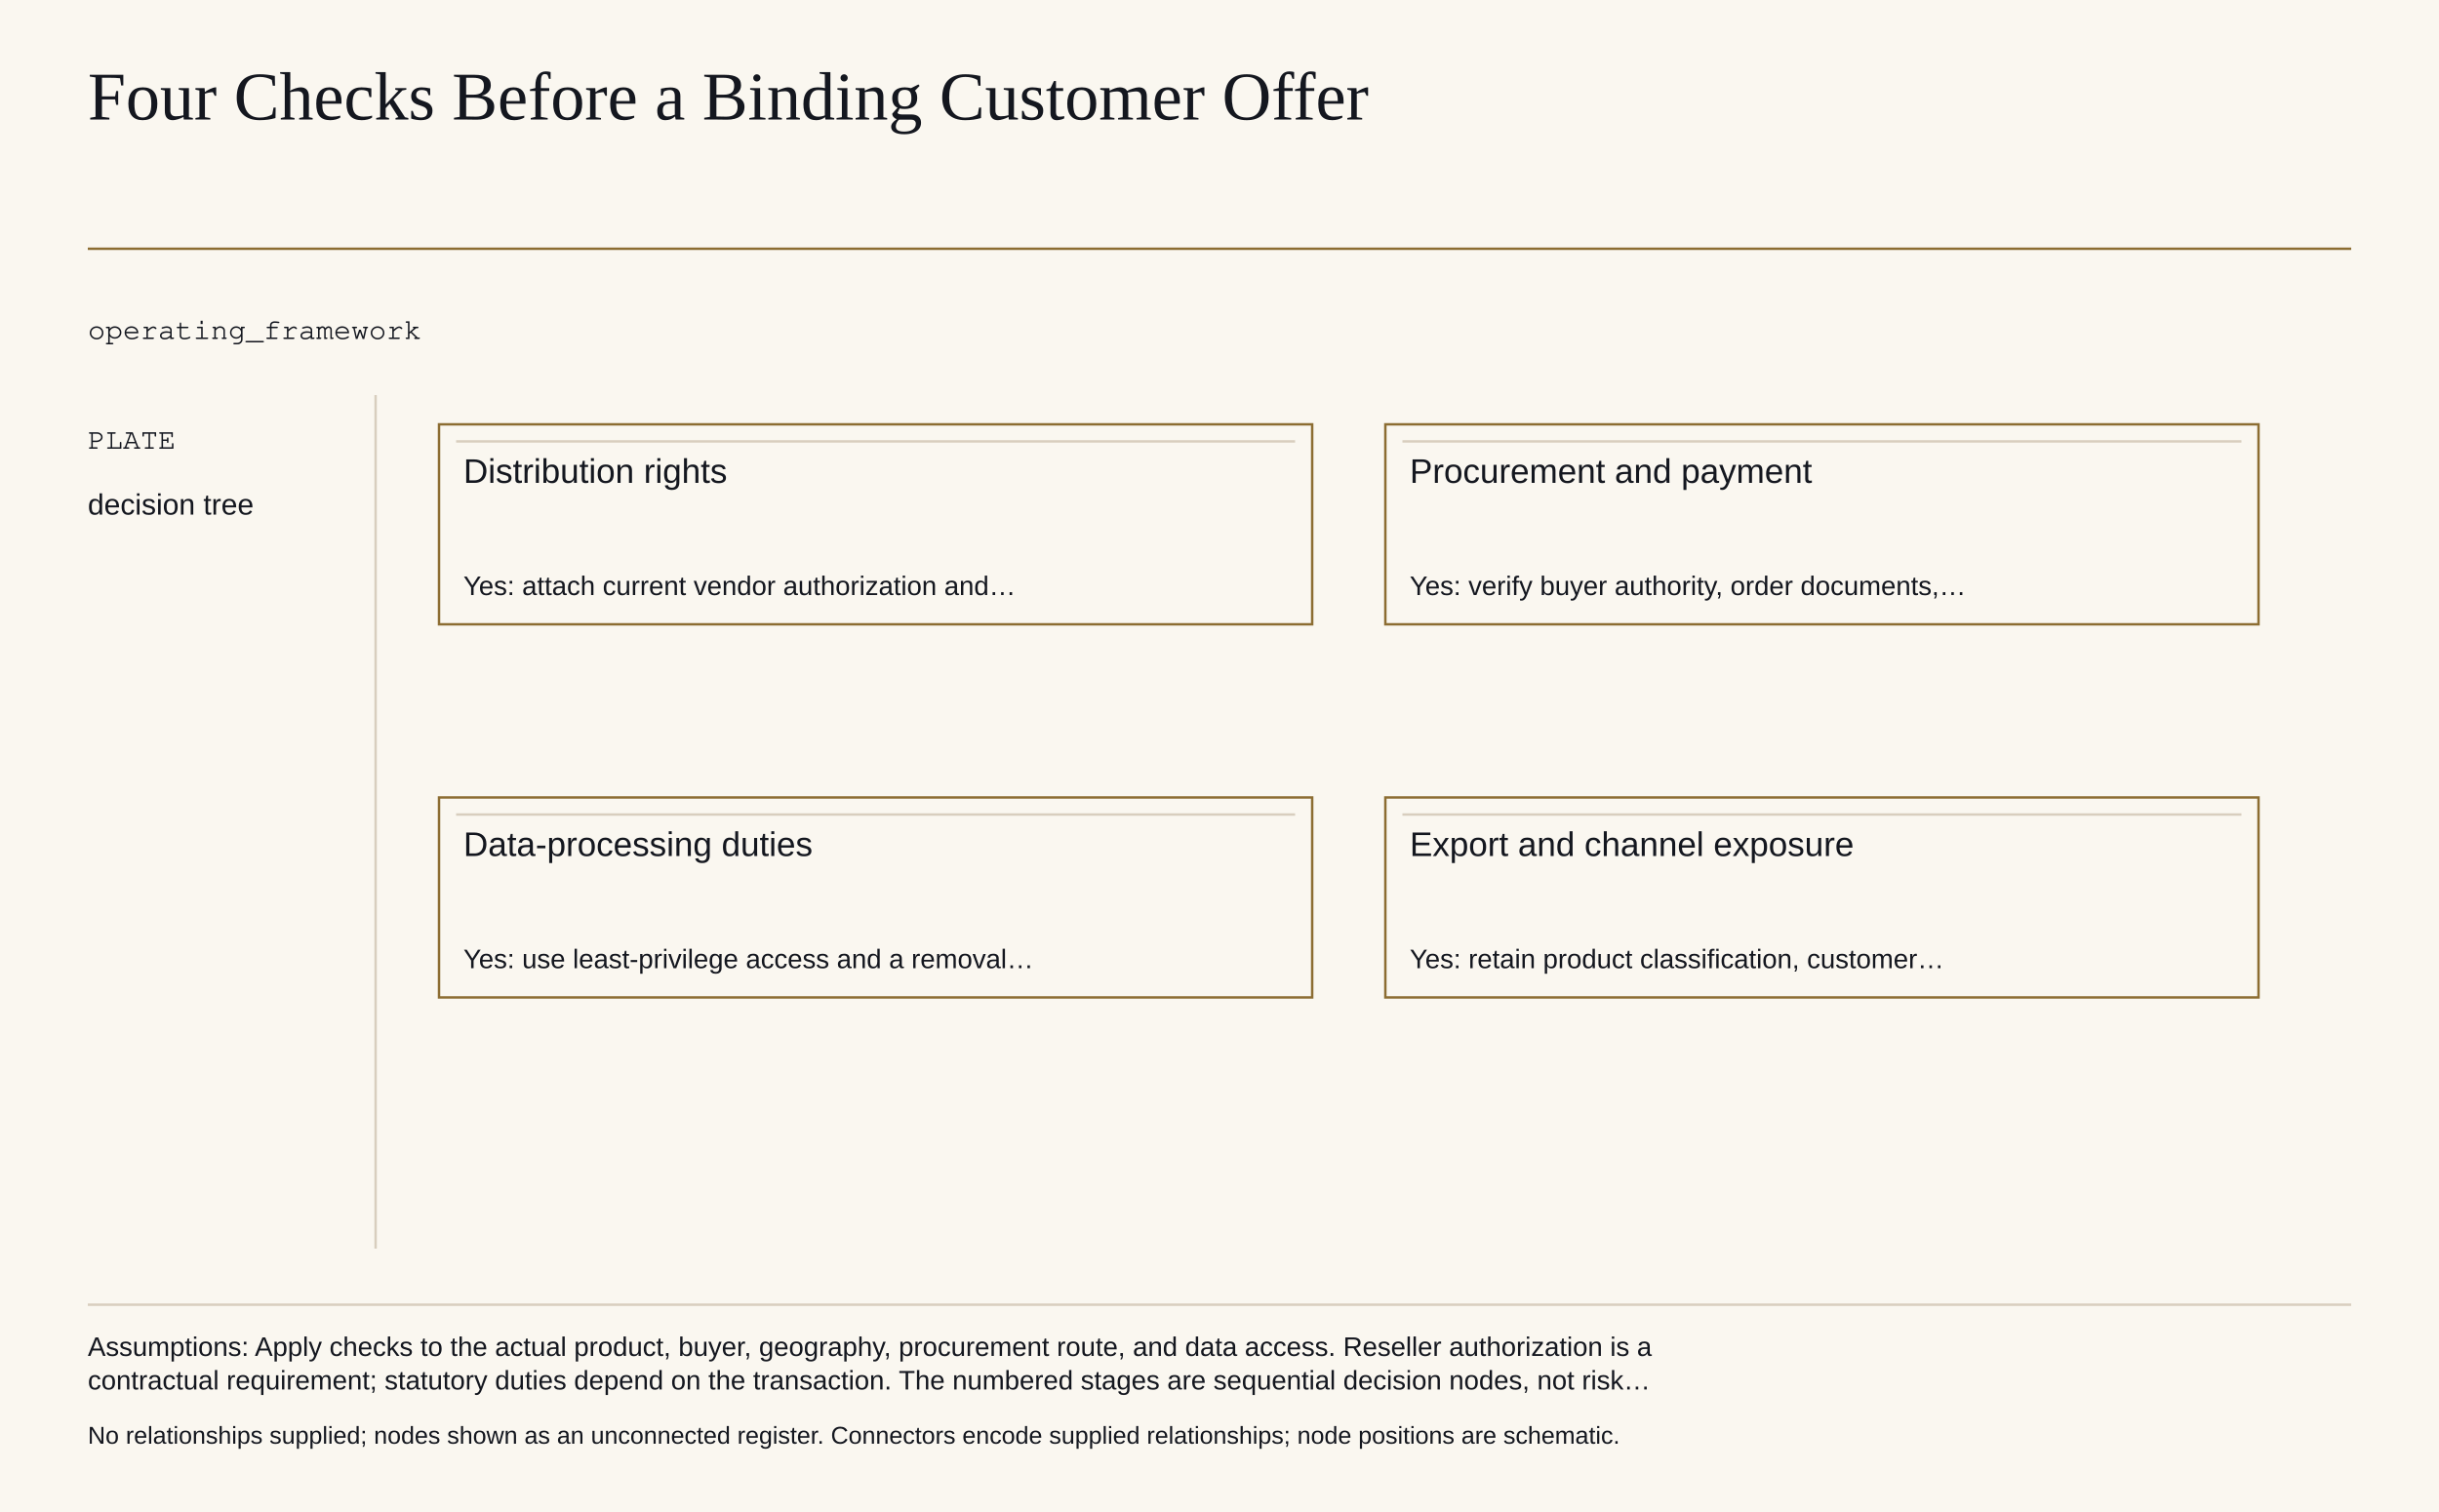
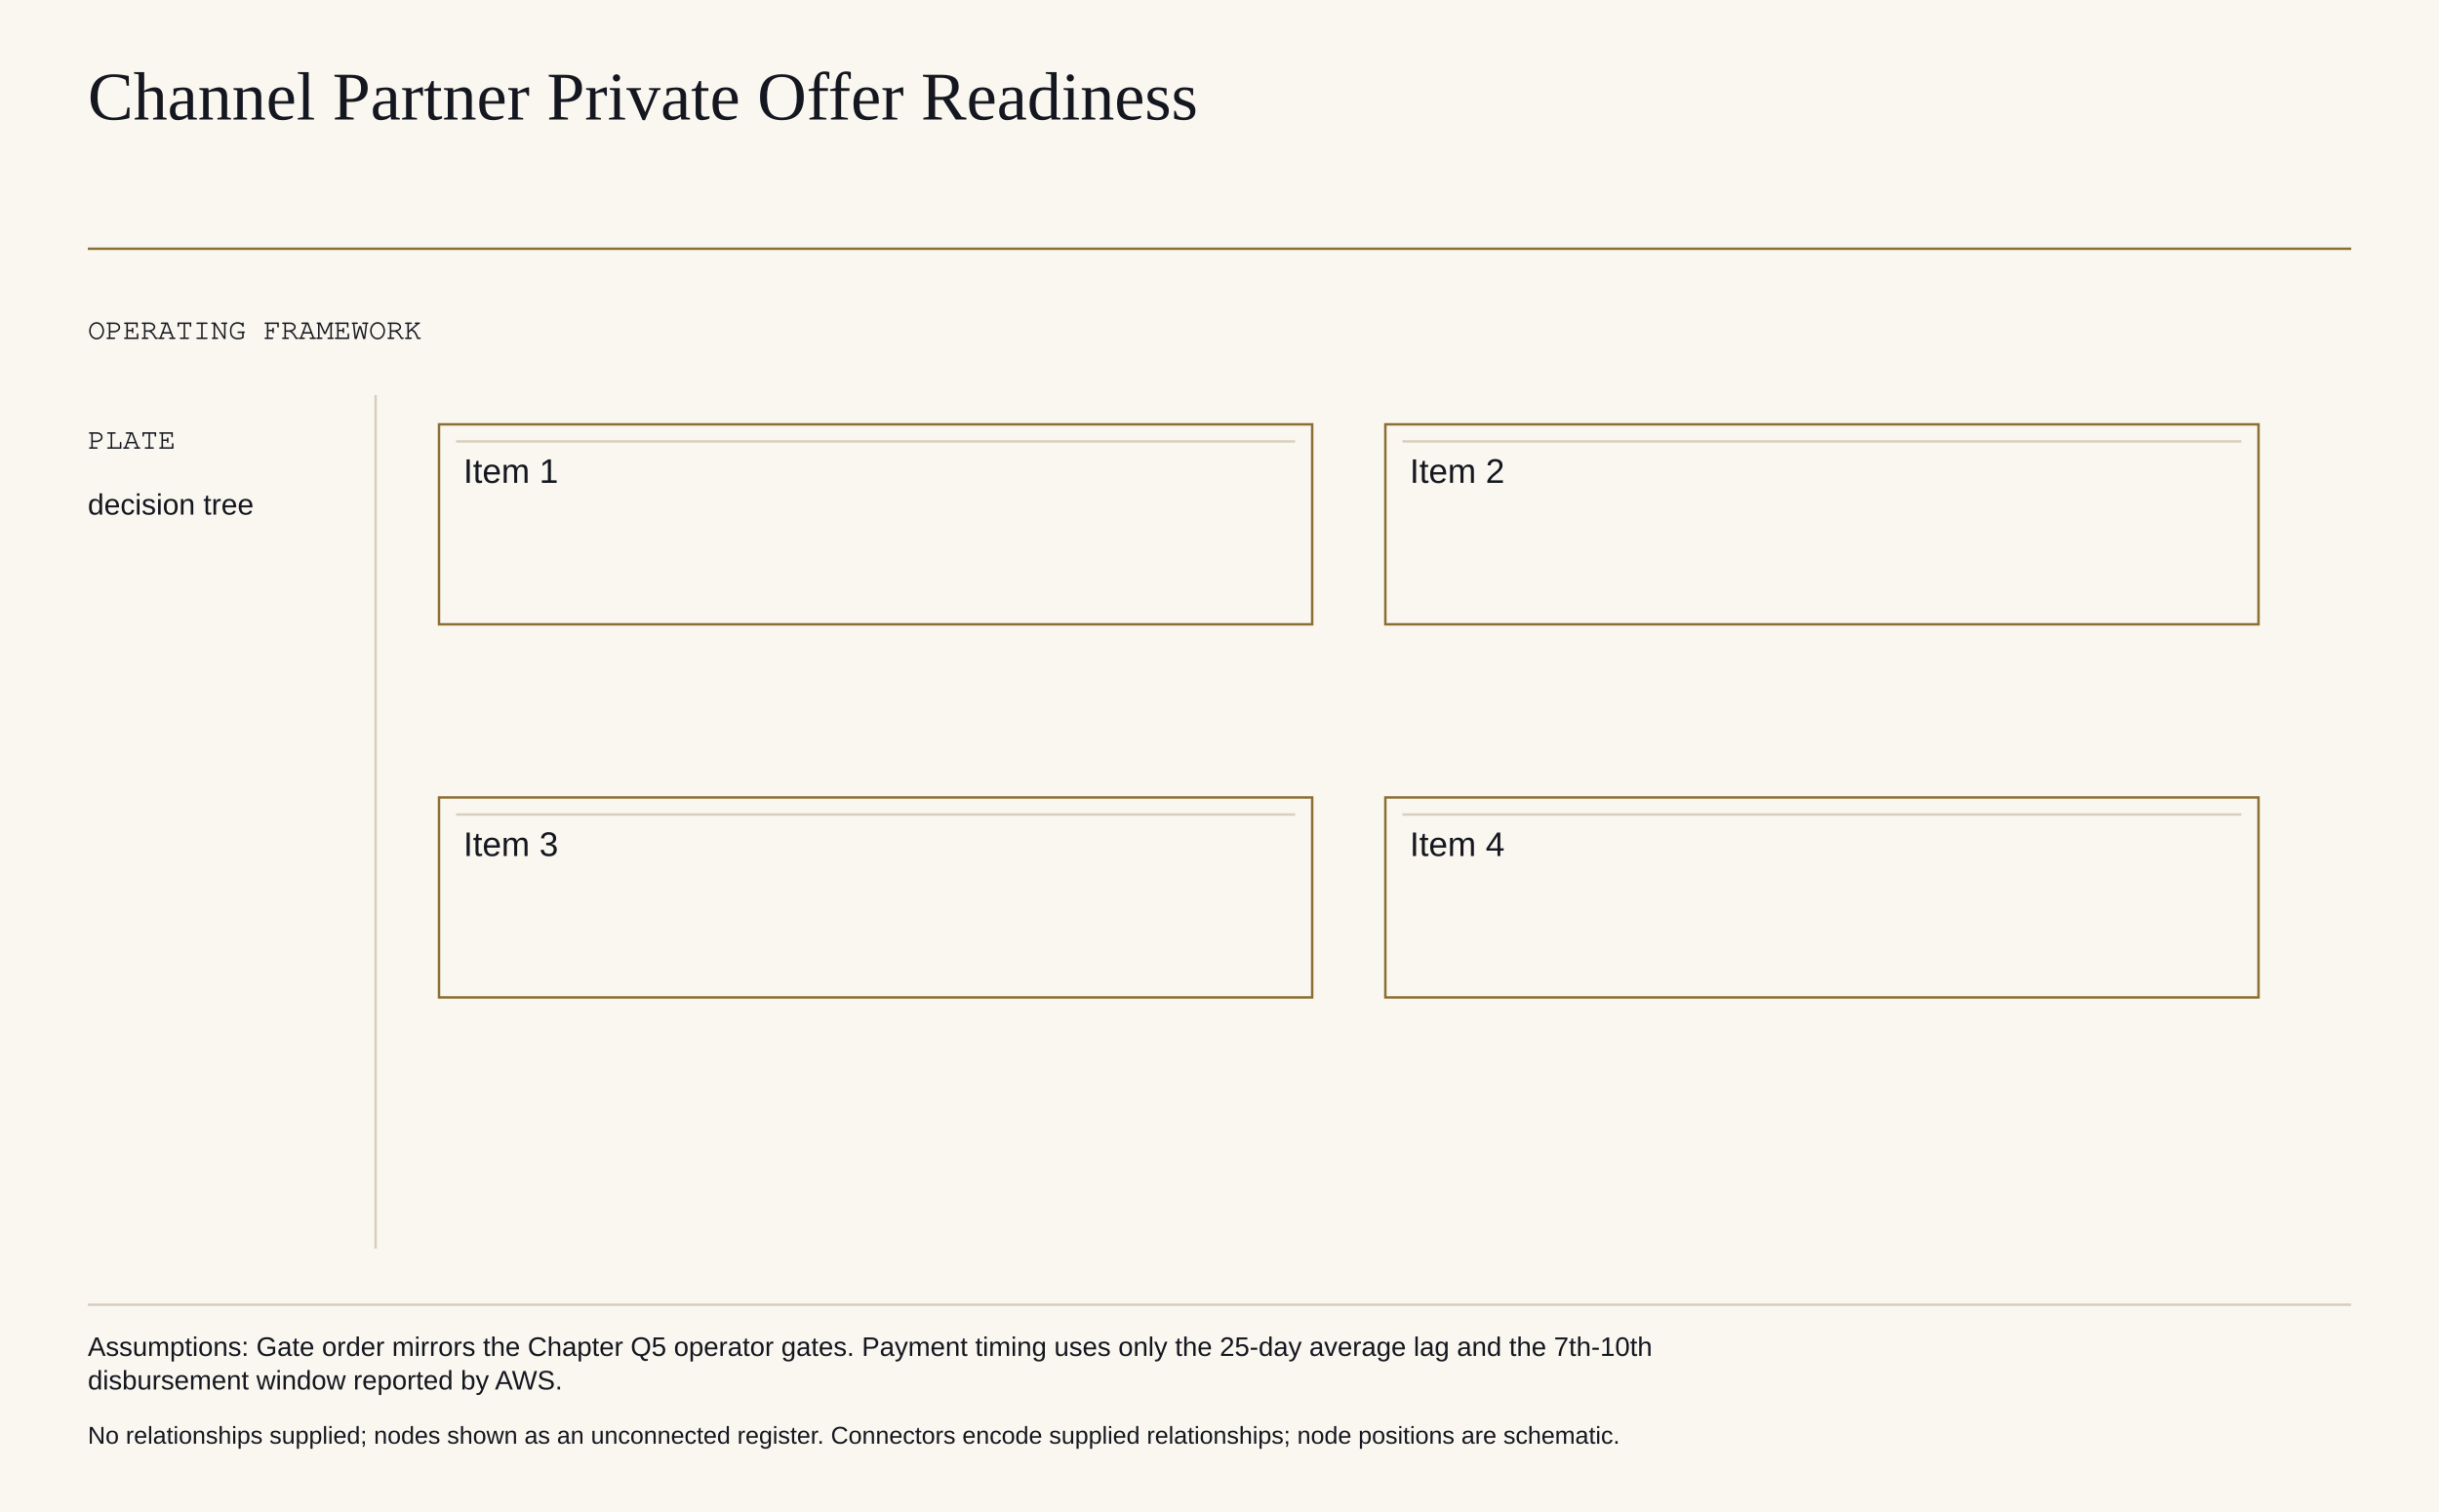
<svg xmlns="http://www.w3.org/2000/svg" viewBox="0 0 1000 620" role="img">
  <rect x="0" y="0" width="1000" height="620" fill="#FAF7F0" stroke="none" stroke-width="1" />
  <text x="36" y="49" font-family="Georgia, 'Times New Roman', serif" font-size="28" fill="#14171F" text-anchor="start" style="font-variant-numeric:tabular-nums">
-     <tspan x="36" dy="0">Four Checks Before a Binding Customer Offer</tspan>
+     <tspan x="36" dy="0">Channel Partner Private Offer Readiness</tspan>
  </text>
  <line x1="36" y1="102" x2="964" y2="102" stroke="#8C6D32" stroke-width="1" />
  <text x="36" y="139" font-family="Courier, monospace" font-size="12" fill="#14171F" text-anchor="start" style="font-variant-numeric:tabular-nums">
-     <tspan x="36" dy="0">operating_framework</tspan>
+     <tspan x="36" dy="0">OPERATING FRAMEWORK</tspan>
  </text>
  <line x1="154" y1="162" x2="154" y2="512" stroke="#D8CEBE" stroke-width="1" />
  <text x="36" y="184" font-family="Courier, monospace" font-size="12" fill="#14171F" text-anchor="start" style="font-variant-numeric:tabular-nums">
    <tspan x="36" dy="0">PLATE</tspan>
  </text>
  <text x="36" y="211" font-family="Arial, Helvetica, sans-serif" font-size="12" fill="#14171F" text-anchor="start" style="font-variant-numeric:tabular-nums">
    <tspan x="36" dy="0">decision tree</tspan>
  </text>
  <rect x="180.0" y="174.0" width="358.0" height="82" fill="#FAF7F0" stroke="#8C6D32" stroke-width="1" />
  <line x1="187.0" y1="181.0" x2="531.0" y2="181.0" stroke="#D8CEBE" stroke-width="1" />
  <text x="190.0" y="198.0" font-family="Arial, Helvetica, sans-serif" font-size="14" fill="#14171F" text-anchor="start" style="font-variant-numeric:tabular-nums">
-     <tspan x="190.0" dy="0">Distribution rights</tspan>
+     <tspan x="190.0" dy="0">Item 1</tspan>
  </text>
  <text x="190.0" y="244.0" font-family="Arial, Helvetica, sans-serif" font-size="11" fill="#14171F" text-anchor="start" style="font-variant-numeric:tabular-nums">
-     <tspan x="190.0" dy="0">Yes: attach current vendor authorization and…</tspan>
+     <tspan x="190.0" dy="0" />
  </text>
  <rect x="568.0" y="174.0" width="358.0" height="82" fill="#FAF7F0" stroke="#8C6D32" stroke-width="1" />
  <line x1="575.0" y1="181.0" x2="919.0" y2="181.0" stroke="#D8CEBE" stroke-width="1" />
  <text x="578.0" y="198.0" font-family="Arial, Helvetica, sans-serif" font-size="14" fill="#14171F" text-anchor="start" style="font-variant-numeric:tabular-nums">
-     <tspan x="578.0" dy="0">Procurement and payment</tspan>
+     <tspan x="578.0" dy="0">Item 2</tspan>
  </text>
  <text x="578.0" y="244.0" font-family="Arial, Helvetica, sans-serif" font-size="11" fill="#14171F" text-anchor="start" style="font-variant-numeric:tabular-nums">
-     <tspan x="578.0" dy="0">Yes: verify buyer authority, order documents,…</tspan>
+     <tspan x="578.0" dy="0" />
  </text>
  <rect x="180.0" y="327.0" width="358.0" height="82" fill="#FAF7F0" stroke="#8C6D32" stroke-width="1" />
  <line x1="187.0" y1="334.0" x2="531.0" y2="334.0" stroke="#D8CEBE" stroke-width="1" />
  <text x="190.0" y="351.0" font-family="Arial, Helvetica, sans-serif" font-size="14" fill="#14171F" text-anchor="start" style="font-variant-numeric:tabular-nums">
-     <tspan x="190.0" dy="0">Data-processing duties</tspan>
+     <tspan x="190.0" dy="0">Item 3</tspan>
  </text>
  <text x="190.0" y="397.0" font-family="Arial, Helvetica, sans-serif" font-size="11" fill="#14171F" text-anchor="start" style="font-variant-numeric:tabular-nums">
-     <tspan x="190.0" dy="0">Yes: use least-privilege access and a removal…</tspan>
+     <tspan x="190.0" dy="0" />
  </text>
  <rect x="568.0" y="327.0" width="358.0" height="82" fill="#FAF7F0" stroke="#8C6D32" stroke-width="1" />
  <line x1="575.0" y1="334.0" x2="919.0" y2="334.0" stroke="#D8CEBE" stroke-width="1" />
  <text x="578.0" y="351.0" font-family="Arial, Helvetica, sans-serif" font-size="14" fill="#14171F" text-anchor="start" style="font-variant-numeric:tabular-nums">
-     <tspan x="578.0" dy="0">Export and channel exposure</tspan>
+     <tspan x="578.0" dy="0">Item 4</tspan>
  </text>
  <text x="578.0" y="397.0" font-family="Arial, Helvetica, sans-serif" font-size="11" fill="#14171F" text-anchor="start" style="font-variant-numeric:tabular-nums">
-     <tspan x="578.0" dy="0">Yes: retain product classification, customer…</tspan>
+     <tspan x="578.0" dy="0" />
  </text>
  <line x1="36" y1="535" x2="964" y2="535" stroke="#D8CEBE" stroke-width="1" />
  <text x="36" y="556" font-family="Arial, Helvetica, sans-serif" font-size="11" fill="#14171F" text-anchor="start" style="font-variant-numeric:tabular-nums">
-     <tspan x="36" dy="0">Assumptions: Apply checks to the actual product, buyer, geography, procurement route, and data access. Reseller authorization is a</tspan>
-     <tspan x="36" dy="13.75">contractual requirement; statutory duties depend on the transaction. The numbered stages are sequential decision nodes, not risk…</tspan>
+     <tspan x="36" dy="0">Assumptions: Gate order mirrors the Chapter Q5 operator gates. Payment timing uses only the 25-day average lag and the 7th-10th</tspan>
+     <tspan x="36" dy="13.75">disbursement window reported by AWS.</tspan>
  </text>
  <text x="36" y="592" font-family="Arial, Helvetica, sans-serif" font-size="10" fill="#14171F" text-anchor="start" style="font-variant-numeric:tabular-nums">
    <tspan x="36" dy="0">No relationships supplied; nodes shown as an unconnected register. Connectors encode supplied relationships; node positions are schematic.</tspan>
  </text>
</svg>
